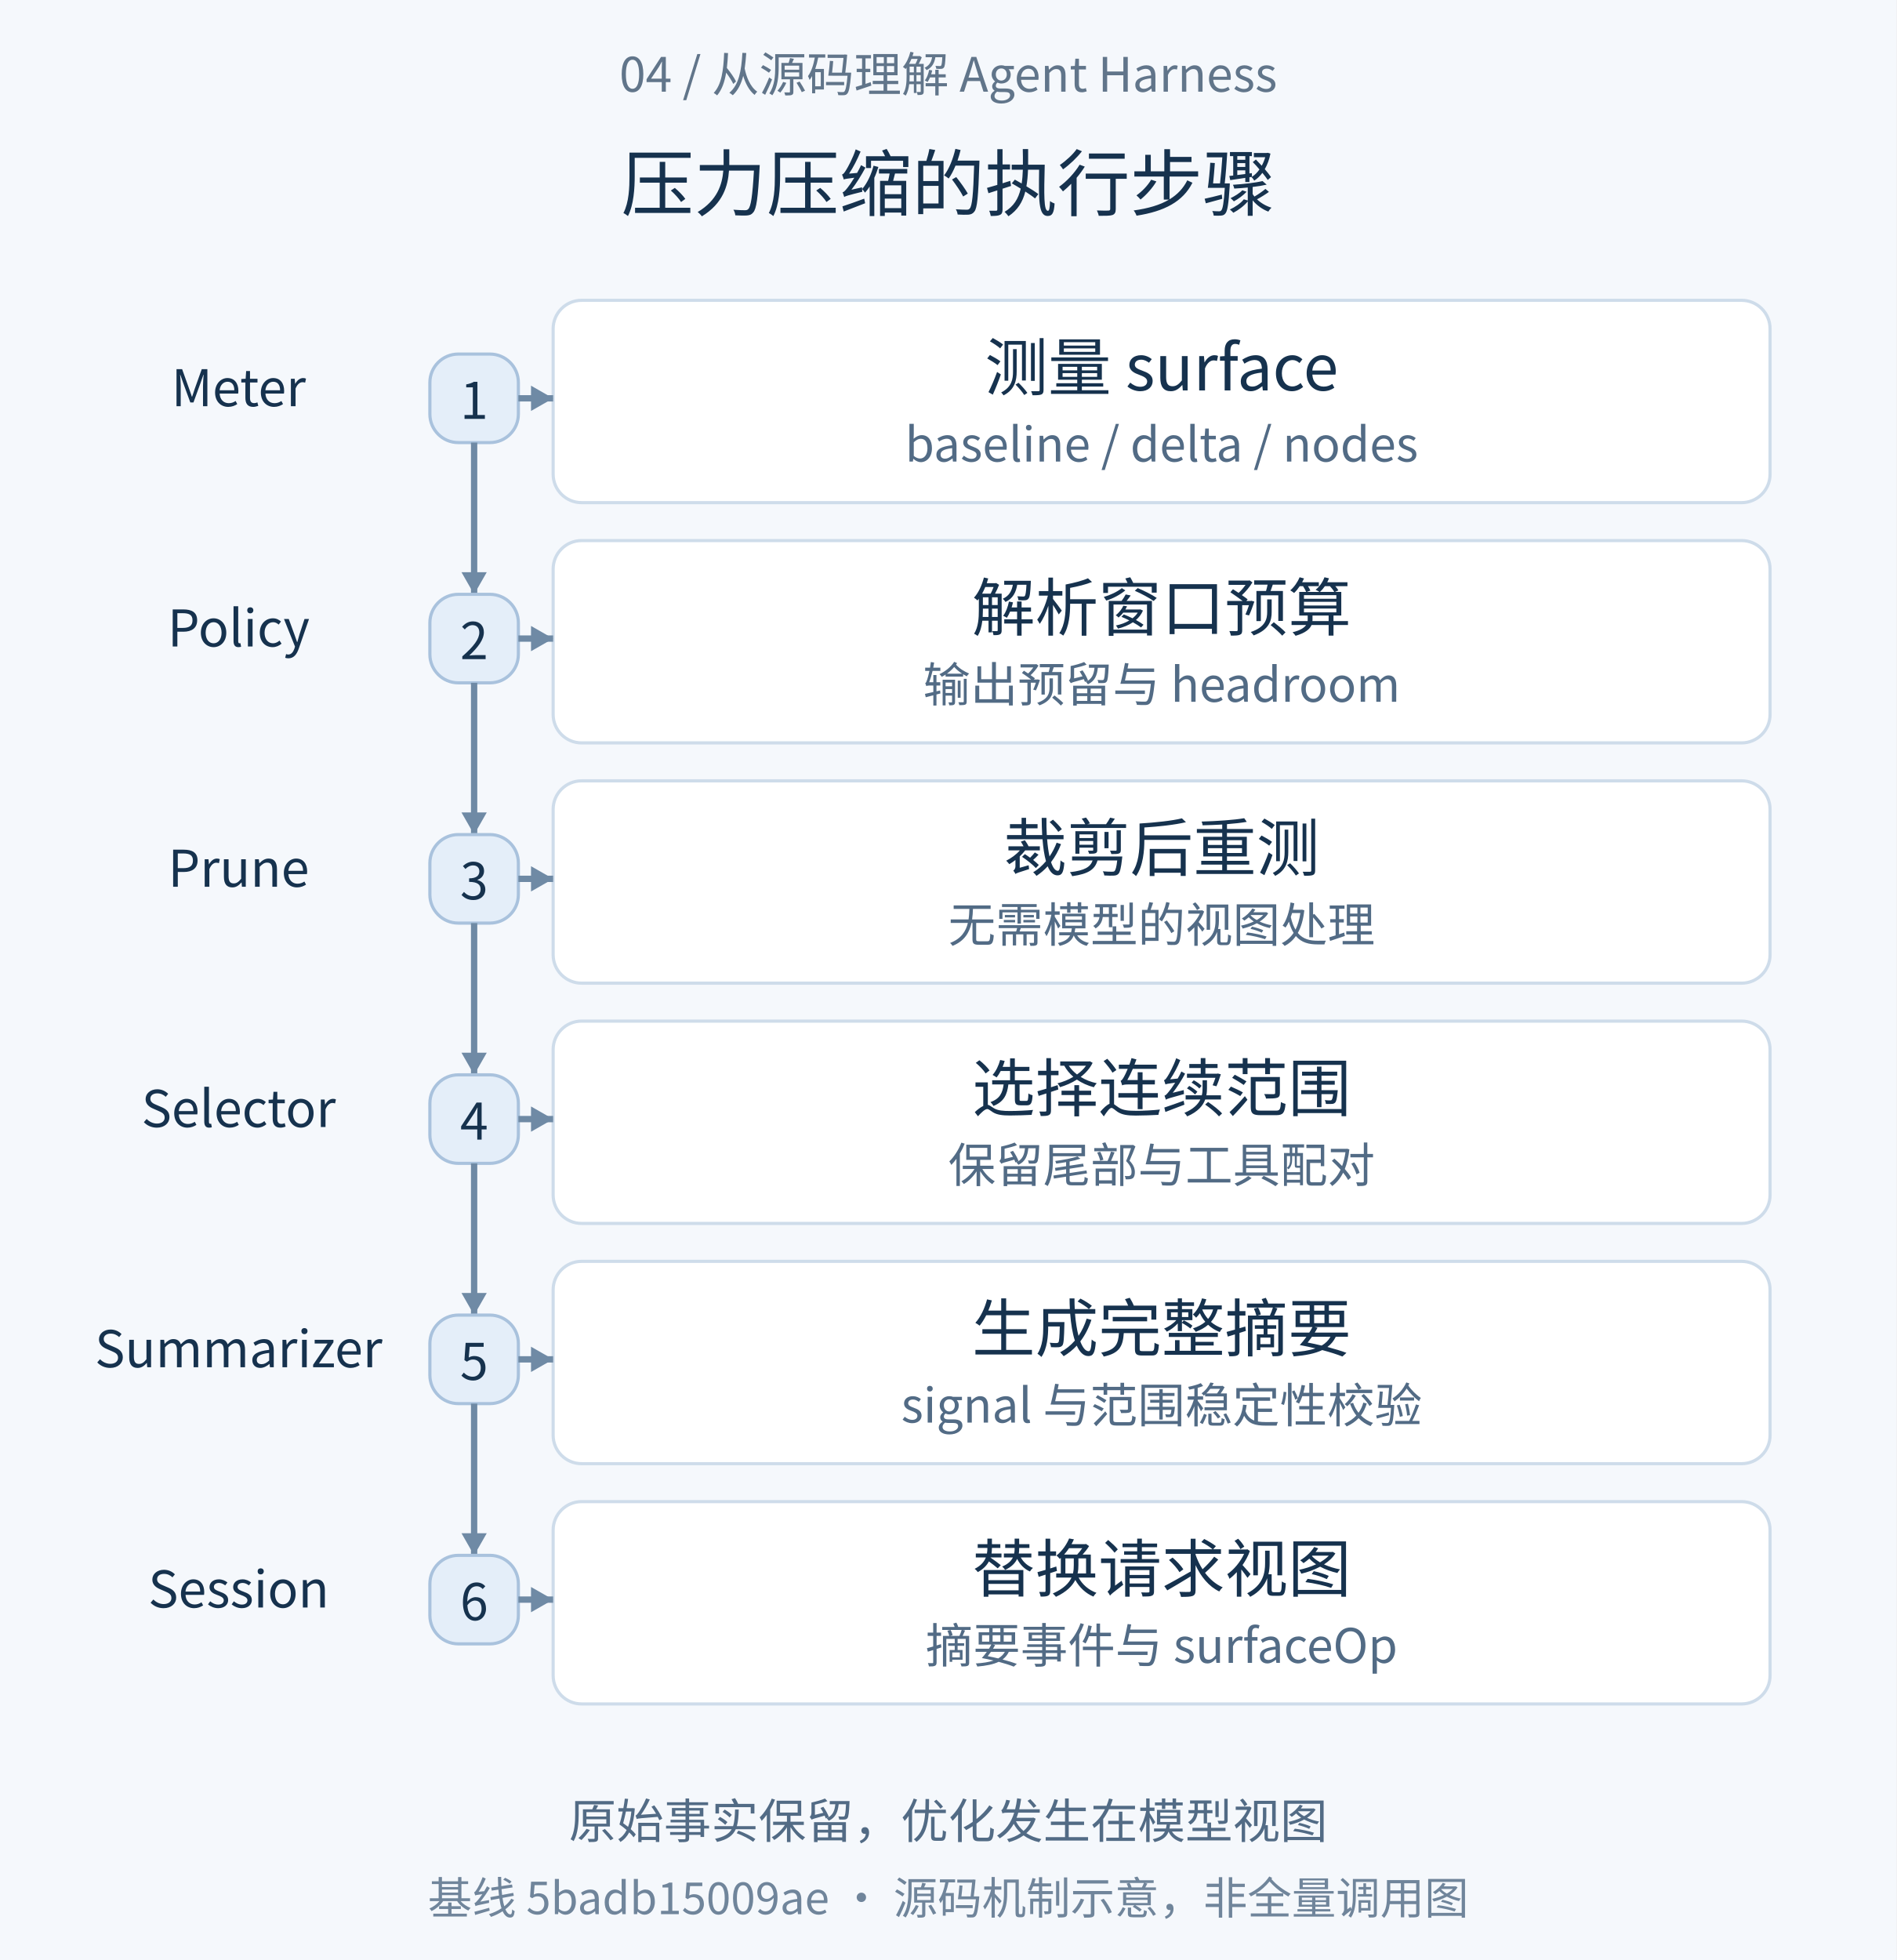
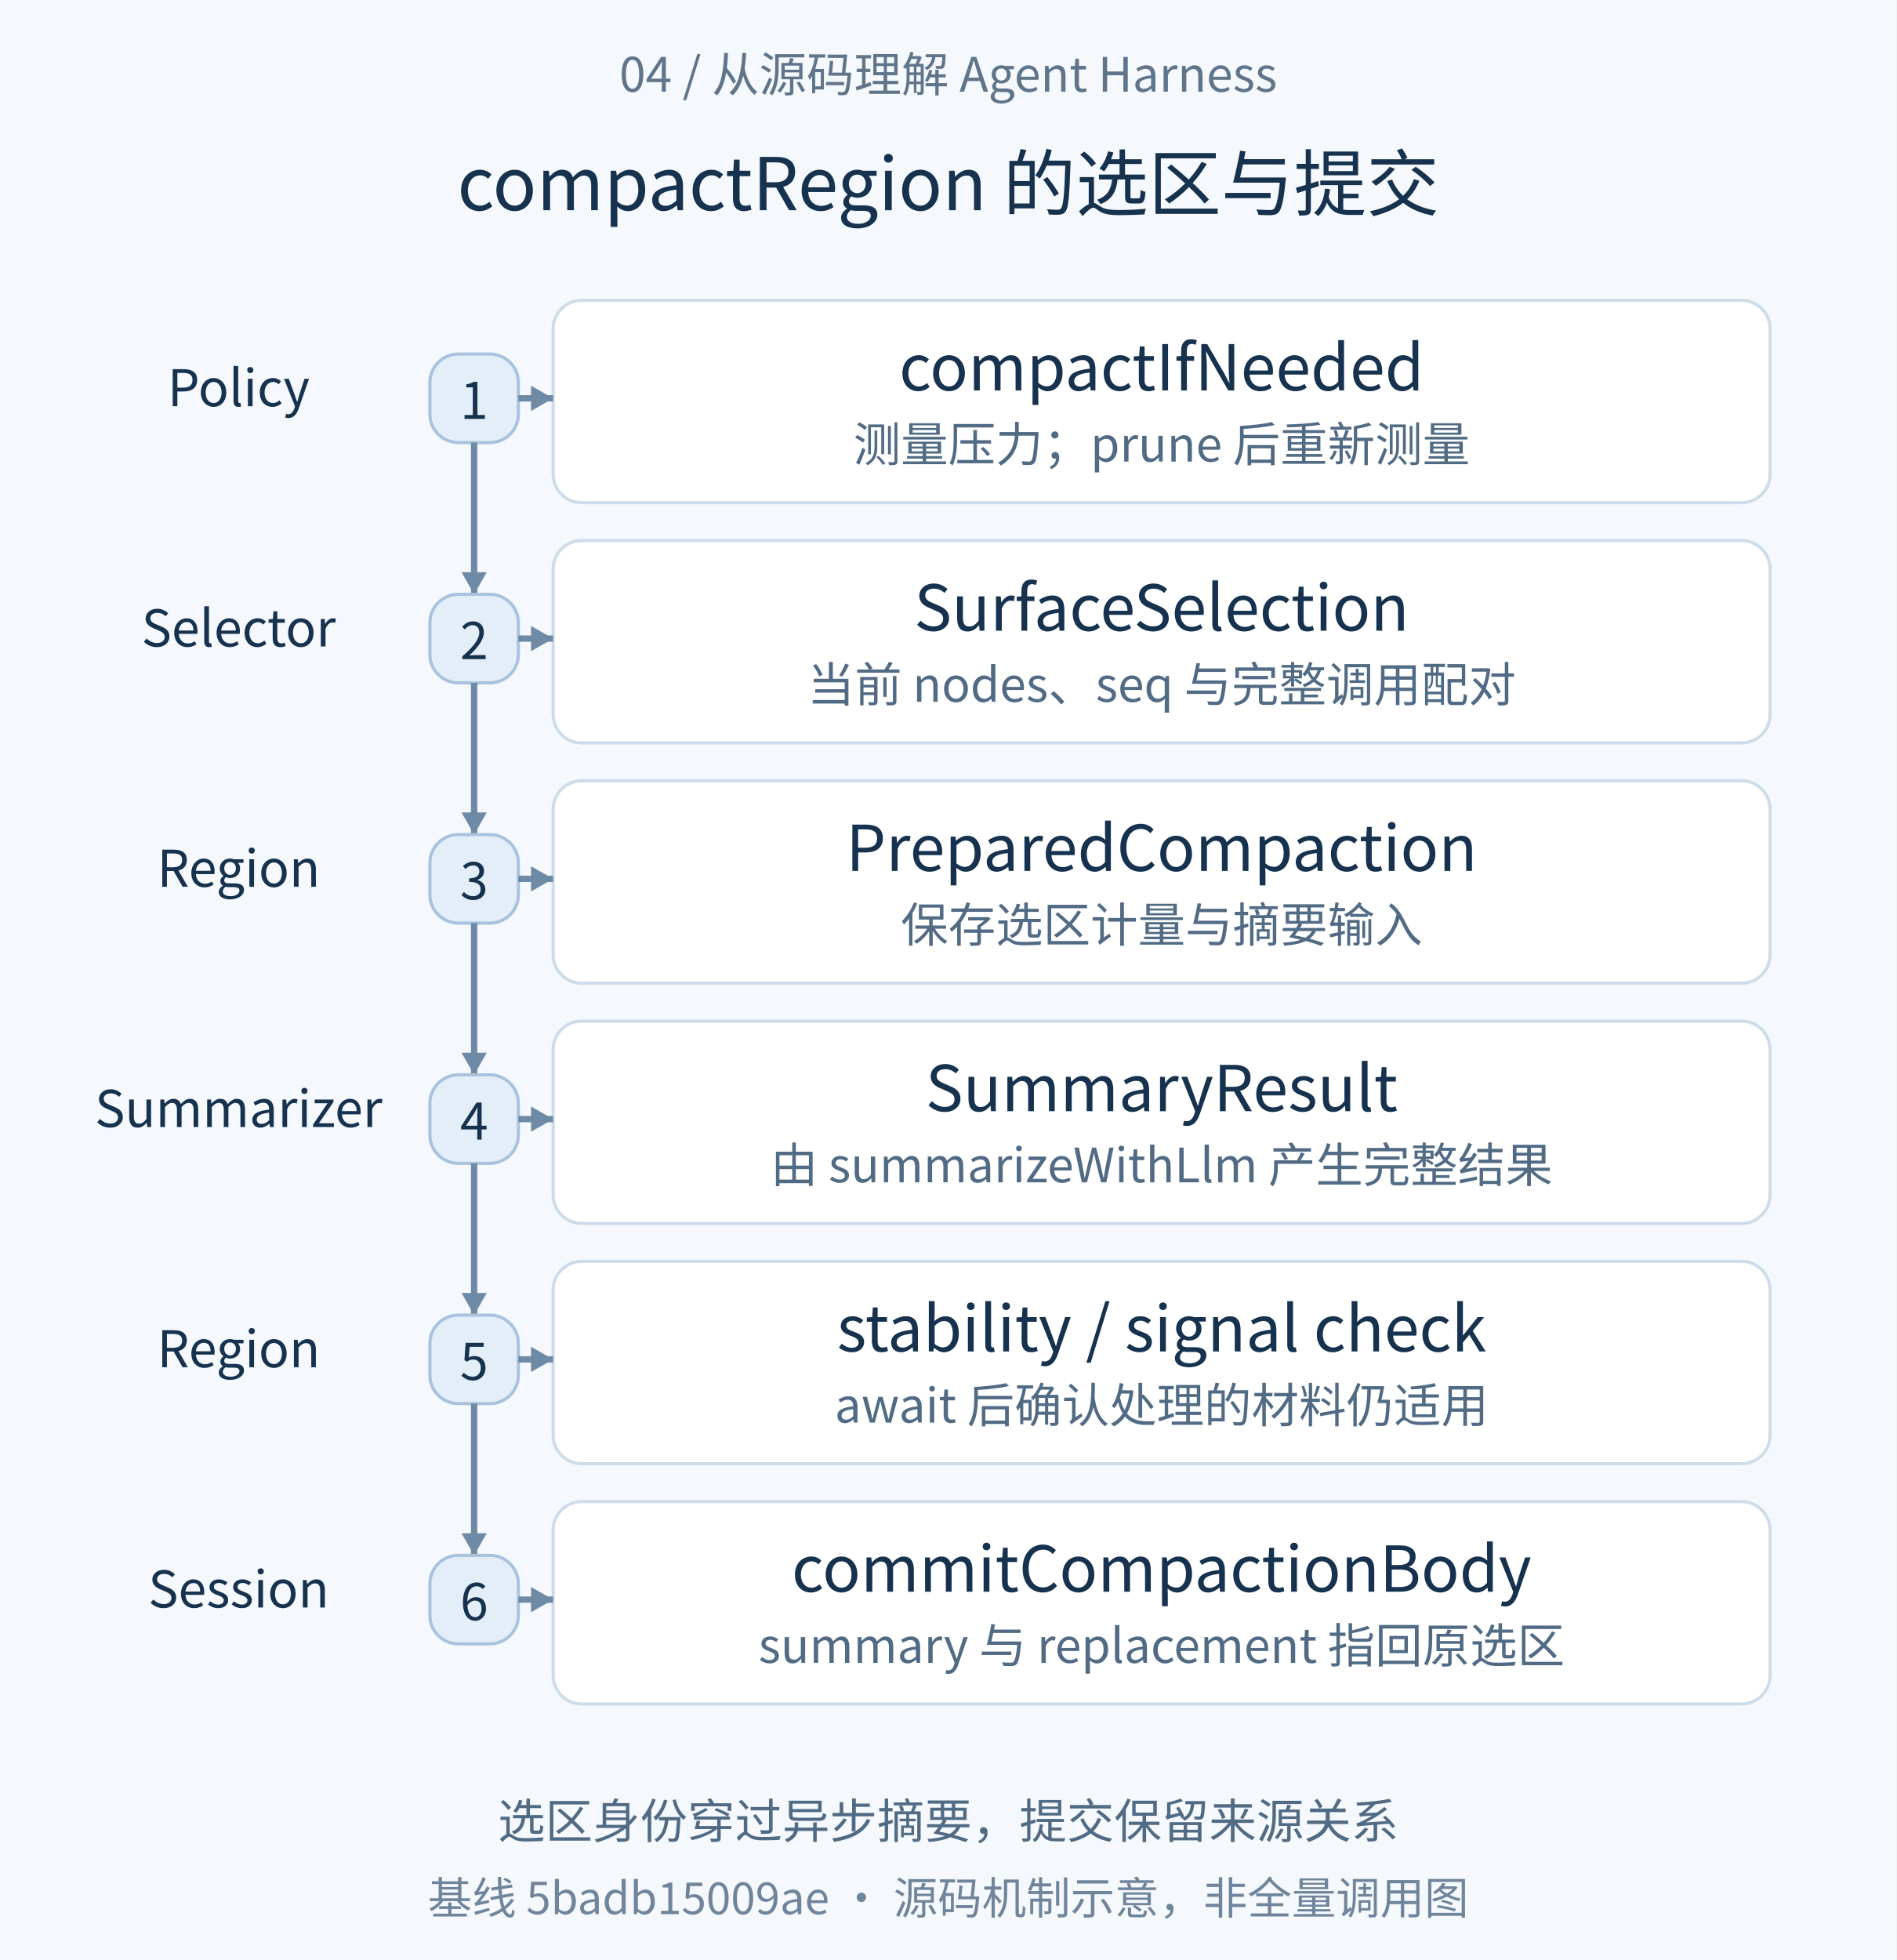
<svg xmlns="http://www.w3.org/2000/svg" width="1200" height="1240" viewBox="0 0 1200 1240">
  <rect width="100%" height="100%" fill="#f5f8fc" />
  <text x="600" y="58" text-anchor="middle" font-family="Heiti SC, PingFang SC, Noto Sans CJK SC, sans-serif" font-size="30" fill="#61758a">04 / 从源码理解 Agent Harness</text>
-   <text x="600" y="133" text-anchor="middle" font-family="Heiti SC, PingFang SC, Noto Sans CJK SC, sans-serif" font-size="46" fill="#16324e">压力压缩的执行步骤</text>
+   <text x="600" y="133" text-anchor="middle" font-family="Heiti SC, PingFang SC, Noto Sans CJK SC, sans-serif" font-size="46" fill="#16324e">compactRegion 的选区与提交</text>
  <rect x="350" y="190" width="770" height="128" rx="18" fill="#ffffff" stroke="#cedcea" stroke-width="2" />
-   <text x="735" y="247" text-anchor="middle" font-family="Heiti SC, PingFang SC, Noto Sans CJK SC, sans-serif" font-size="40" fill="#16324e">测量 surface</text>
-   <text x="735" y="292" text-anchor="middle" font-family="Heiti SC, PingFang SC, Noto Sans CJK SC, sans-serif" font-size="30" fill="#526b85">baseline / delta / nodes</text>
-   <text x="151" y="257" text-anchor="middle" font-family="Heiti SC, PingFang SC, Noto Sans CJK SC, sans-serif" font-size="32" fill="#16324e">Meter</text>
+   <text x="735" y="247" text-anchor="middle" font-family="Heiti SC, PingFang SC, Noto Sans CJK SC, sans-serif" font-size="40" fill="#16324e">compactIfNeeded</text>
+   <text x="735" y="292" text-anchor="middle" font-family="Heiti SC, PingFang SC, Noto Sans CJK SC, sans-serif" font-size="30" fill="#526b85">测量压力；prune 后重新测量</text>
+   <text x="151" y="257" text-anchor="middle" font-family="Heiti SC, PingFang SC, Noto Sans CJK SC, sans-serif" font-size="32" fill="#16324e">Policy</text>
  <rect x="272" y="224" width="56" height="56" rx="18" fill="#e4eef9" stroke="#a9c2dd" stroke-width="2" />
  <text x="300" y="265" text-anchor="middle" font-family="Heiti SC, PingFang SC, Noto Sans CJK SC, sans-serif" font-size="32" fill="#16324e">1</text>
  <path d="M328,252 L350,252" fill="none" stroke="#6f8aa5" stroke-width="4" />
  <polygon points="350,252 336,244 336,260" fill="#6f8aa5" />
  <path d="M300,280 L300,376" fill="none" stroke="#6f8aa5" stroke-width="4" />
  <polygon points="300,376 292,362 308,362" fill="#6f8aa5" />
  <rect x="350" y="342" width="770" height="128" rx="18" fill="#ffffff" stroke="#cedcea" stroke-width="2" />
-   <text x="735" y="399" text-anchor="middle" font-family="Heiti SC, PingFang SC, Noto Sans CJK SC, sans-serif" font-size="40" fill="#16324e">解析窗口预算</text>
-   <text x="735" y="444" text-anchor="middle" font-family="Heiti SC, PingFang SC, Noto Sans CJK SC, sans-serif" font-size="30" fill="#526b85">输出预留与 headroom</text>
-   <text x="151" y="409" text-anchor="middle" font-family="Heiti SC, PingFang SC, Noto Sans CJK SC, sans-serif" font-size="32" fill="#16324e">Policy</text>
+   <text x="735" y="399" text-anchor="middle" font-family="Heiti SC, PingFang SC, Noto Sans CJK SC, sans-serif" font-size="40" fill="#16324e">SurfaceSelection</text>
+   <text x="735" y="444" text-anchor="middle" font-family="Heiti SC, PingFang SC, Noto Sans CJK SC, sans-serif" font-size="30" fill="#526b85">当前 nodes、seq 与完整调用配对</text>
+   <text x="151" y="409" text-anchor="middle" font-family="Heiti SC, PingFang SC, Noto Sans CJK SC, sans-serif" font-size="32" fill="#16324e">Selector</text>
  <rect x="272" y="376" width="56" height="56" rx="18" fill="#e4eef9" stroke="#a9c2dd" stroke-width="2" />
  <text x="300" y="417" text-anchor="middle" font-family="Heiti SC, PingFang SC, Noto Sans CJK SC, sans-serif" font-size="32" fill="#16324e">2</text>
  <path d="M328,404 L350,404" fill="none" stroke="#6f8aa5" stroke-width="4" />
  <polygon points="350,404 336,396 336,412" fill="#6f8aa5" />
  <path d="M300,432 L300,528" fill="none" stroke="#6f8aa5" stroke-width="4" />
  <polygon points="300,528 292,514 308,514" fill="#6f8aa5" />
  <rect x="350" y="494" width="770" height="128" rx="18" fill="#ffffff" stroke="#cedcea" stroke-width="2" />
-   <text x="735" y="551" text-anchor="middle" font-family="Heiti SC, PingFang SC, Noto Sans CJK SC, sans-serif" font-size="40" fill="#16324e">裁剪后重测</text>
-   <text x="735" y="596" text-anchor="middle" font-family="Heiti SC, PingFang SC, Noto Sans CJK SC, sans-serif" font-size="30" fill="#526b85">无需模型的视图处理</text>
-   <text x="151" y="561" text-anchor="middle" font-family="Heiti SC, PingFang SC, Noto Sans CJK SC, sans-serif" font-size="32" fill="#16324e">Prune</text>
+   <text x="735" y="551" text-anchor="middle" font-family="Heiti SC, PingFang SC, Noto Sans CJK SC, sans-serif" font-size="40" fill="#16324e">PreparedCompaction</text>
+   <text x="735" y="596" text-anchor="middle" font-family="Heiti SC, PingFang SC, Noto Sans CJK SC, sans-serif" font-size="30" fill="#526b85">保存选区计量与摘要输入</text>
+   <text x="151" y="561" text-anchor="middle" font-family="Heiti SC, PingFang SC, Noto Sans CJK SC, sans-serif" font-size="32" fill="#16324e">Region</text>
  <rect x="272" y="528" width="56" height="56" rx="18" fill="#e4eef9" stroke="#a9c2dd" stroke-width="2" />
  <text x="300" y="569" text-anchor="middle" font-family="Heiti SC, PingFang SC, Noto Sans CJK SC, sans-serif" font-size="32" fill="#16324e">3</text>
  <path d="M328,556 L350,556" fill="none" stroke="#6f8aa5" stroke-width="4" />
  <polygon points="350,556 336,548 336,564" fill="#6f8aa5" />
  <path d="M300,584 L300,680" fill="none" stroke="#6f8aa5" stroke-width="4" />
  <polygon points="300,680 292,666 308,666" fill="#6f8aa5" />
  <rect x="350" y="646" width="770" height="128" rx="18" fill="#ffffff" stroke="#cedcea" stroke-width="2" />
-   <text x="735" y="703" text-anchor="middle" font-family="Heiti SC, PingFang SC, Noto Sans CJK SC, sans-serif" font-size="40" fill="#16324e">选择连续范围</text>
-   <text x="735" y="748" text-anchor="middle" font-family="Heiti SC, PingFang SC, Noto Sans CJK SC, sans-serif" font-size="30" fill="#526b85">保留尾部与工具配对</text>
-   <text x="151" y="713" text-anchor="middle" font-family="Heiti SC, PingFang SC, Noto Sans CJK SC, sans-serif" font-size="32" fill="#16324e">Selector</text>
+   <text x="735" y="703" text-anchor="middle" font-family="Heiti SC, PingFang SC, Noto Sans CJK SC, sans-serif" font-size="40" fill="#16324e">SummaryResult</text>
+   <text x="735" y="748" text-anchor="middle" font-family="Heiti SC, PingFang SC, Noto Sans CJK SC, sans-serif" font-size="30" fill="#526b85">由 summarizeWithLlm 产生完整结果</text>
+   <text x="151" y="713" text-anchor="middle" font-family="Heiti SC, PingFang SC, Noto Sans CJK SC, sans-serif" font-size="32" fill="#16324e">Summarizer</text>
  <rect x="272" y="680" width="56" height="56" rx="18" fill="#e4eef9" stroke="#a9c2dd" stroke-width="2" />
  <text x="300" y="721" text-anchor="middle" font-family="Heiti SC, PingFang SC, Noto Sans CJK SC, sans-serif" font-size="32" fill="#16324e">4</text>
  <path d="M328,708 L350,708" fill="none" stroke="#6f8aa5" stroke-width="4" />
  <polygon points="350,708 336,700 336,716" fill="#6f8aa5" />
  <path d="M300,736 L300,832" fill="none" stroke="#6f8aa5" stroke-width="4" />
  <polygon points="300,832 292,818 308,818" fill="#6f8aa5" />
  <rect x="350" y="798" width="770" height="128" rx="18" fill="#ffffff" stroke="#cedcea" stroke-width="2" />
-   <text x="735" y="855" text-anchor="middle" font-family="Heiti SC, PingFang SC, Noto Sans CJK SC, sans-serif" font-size="40" fill="#16324e">生成完整摘要</text>
-   <text x="735" y="900" text-anchor="middle" font-family="Heiti SC, PingFang SC, Noto Sans CJK SC, sans-serif" font-size="30" fill="#526b85">signal 与范围稳定性校验</text>
-   <text x="151" y="865" text-anchor="middle" font-family="Heiti SC, PingFang SC, Noto Sans CJK SC, sans-serif" font-size="32" fill="#16324e">Summarizer</text>
+   <text x="735" y="855" text-anchor="middle" font-family="Heiti SC, PingFang SC, Noto Sans CJK SC, sans-serif" font-size="40" fill="#16324e">stability / signal check</text>
+   <text x="735" y="900" text-anchor="middle" font-family="Heiti SC, PingFang SC, Noto Sans CJK SC, sans-serif" font-size="30" fill="#526b85">await 后确认处理的材料仍适用</text>
+   <text x="151" y="865" text-anchor="middle" font-family="Heiti SC, PingFang SC, Noto Sans CJK SC, sans-serif" font-size="32" fill="#16324e">Region</text>
  <rect x="272" y="832" width="56" height="56" rx="18" fill="#e4eef9" stroke="#a9c2dd" stroke-width="2" />
  <text x="300" y="873" text-anchor="middle" font-family="Heiti SC, PingFang SC, Noto Sans CJK SC, sans-serif" font-size="32" fill="#16324e">5</text>
  <path d="M328,860 L350,860" fill="none" stroke="#6f8aa5" stroke-width="4" />
  <polygon points="350,860 336,852 336,868" fill="#6f8aa5" />
  <path d="M300,888 L300,984" fill="none" stroke="#6f8aa5" stroke-width="4" />
  <polygon points="300,984 292,970 308,970" fill="#6f8aa5" />
  <rect x="350" y="950" width="770" height="128" rx="18" fill="#ffffff" stroke="#cedcea" stroke-width="2" />
-   <text x="735" y="1007" text-anchor="middle" font-family="Heiti SC, PingFang SC, Noto Sans CJK SC, sans-serif" font-size="40" fill="#16324e">替换请求视图</text>
-   <text x="735" y="1052" text-anchor="middle" font-family="Heiti SC, PingFang SC, Noto Sans CJK SC, sans-serif" font-size="30" fill="#526b85">摘要事件与 surfaceOp</text>
+   <text x="735" y="1007" text-anchor="middle" font-family="Heiti SC, PingFang SC, Noto Sans CJK SC, sans-serif" font-size="40" fill="#16324e">commitCompactionBody</text>
+   <text x="735" y="1052" text-anchor="middle" font-family="Heiti SC, PingFang SC, Noto Sans CJK SC, sans-serif" font-size="30" fill="#526b85">summary 与 replacement 指回原选区</text>
  <text x="151" y="1017" text-anchor="middle" font-family="Heiti SC, PingFang SC, Noto Sans CJK SC, sans-serif" font-size="32" fill="#16324e">Session</text>
  <rect x="272" y="984" width="56" height="56" rx="18" fill="#e4eef9" stroke="#a9c2dd" stroke-width="2" />
  <text x="300" y="1025" text-anchor="middle" font-family="Heiti SC, PingFang SC, Noto Sans CJK SC, sans-serif" font-size="32" fill="#16324e">6</text>
  <path d="M328,1012 L350,1012" fill="none" stroke="#6f8aa5" stroke-width="4" />
  <polygon points="350,1012 336,1004 336,1020" fill="#6f8aa5" />
-   <text x="600" y="1163" text-anchor="middle" font-family="Heiti SC, PingFang SC, Noto Sans CJK SC, sans-serif" font-size="30" fill="#526b85">原始事实保留，优化发生在模型视图</text>
+   <text x="600" y="1163" text-anchor="middle" font-family="Heiti SC, PingFang SC, Noto Sans CJK SC, sans-serif" font-size="30" fill="#526b85">选区身份穿过异步摘要，提交保留来源关系</text>
  <text x="600" y="1211" text-anchor="middle" font-family="Heiti SC, PingFang SC, Noto Sans CJK SC, sans-serif" font-size="28" fill="#70859b">基线 5badb15009ae · 源码机制示意，非全量调用图</text>
</svg>
